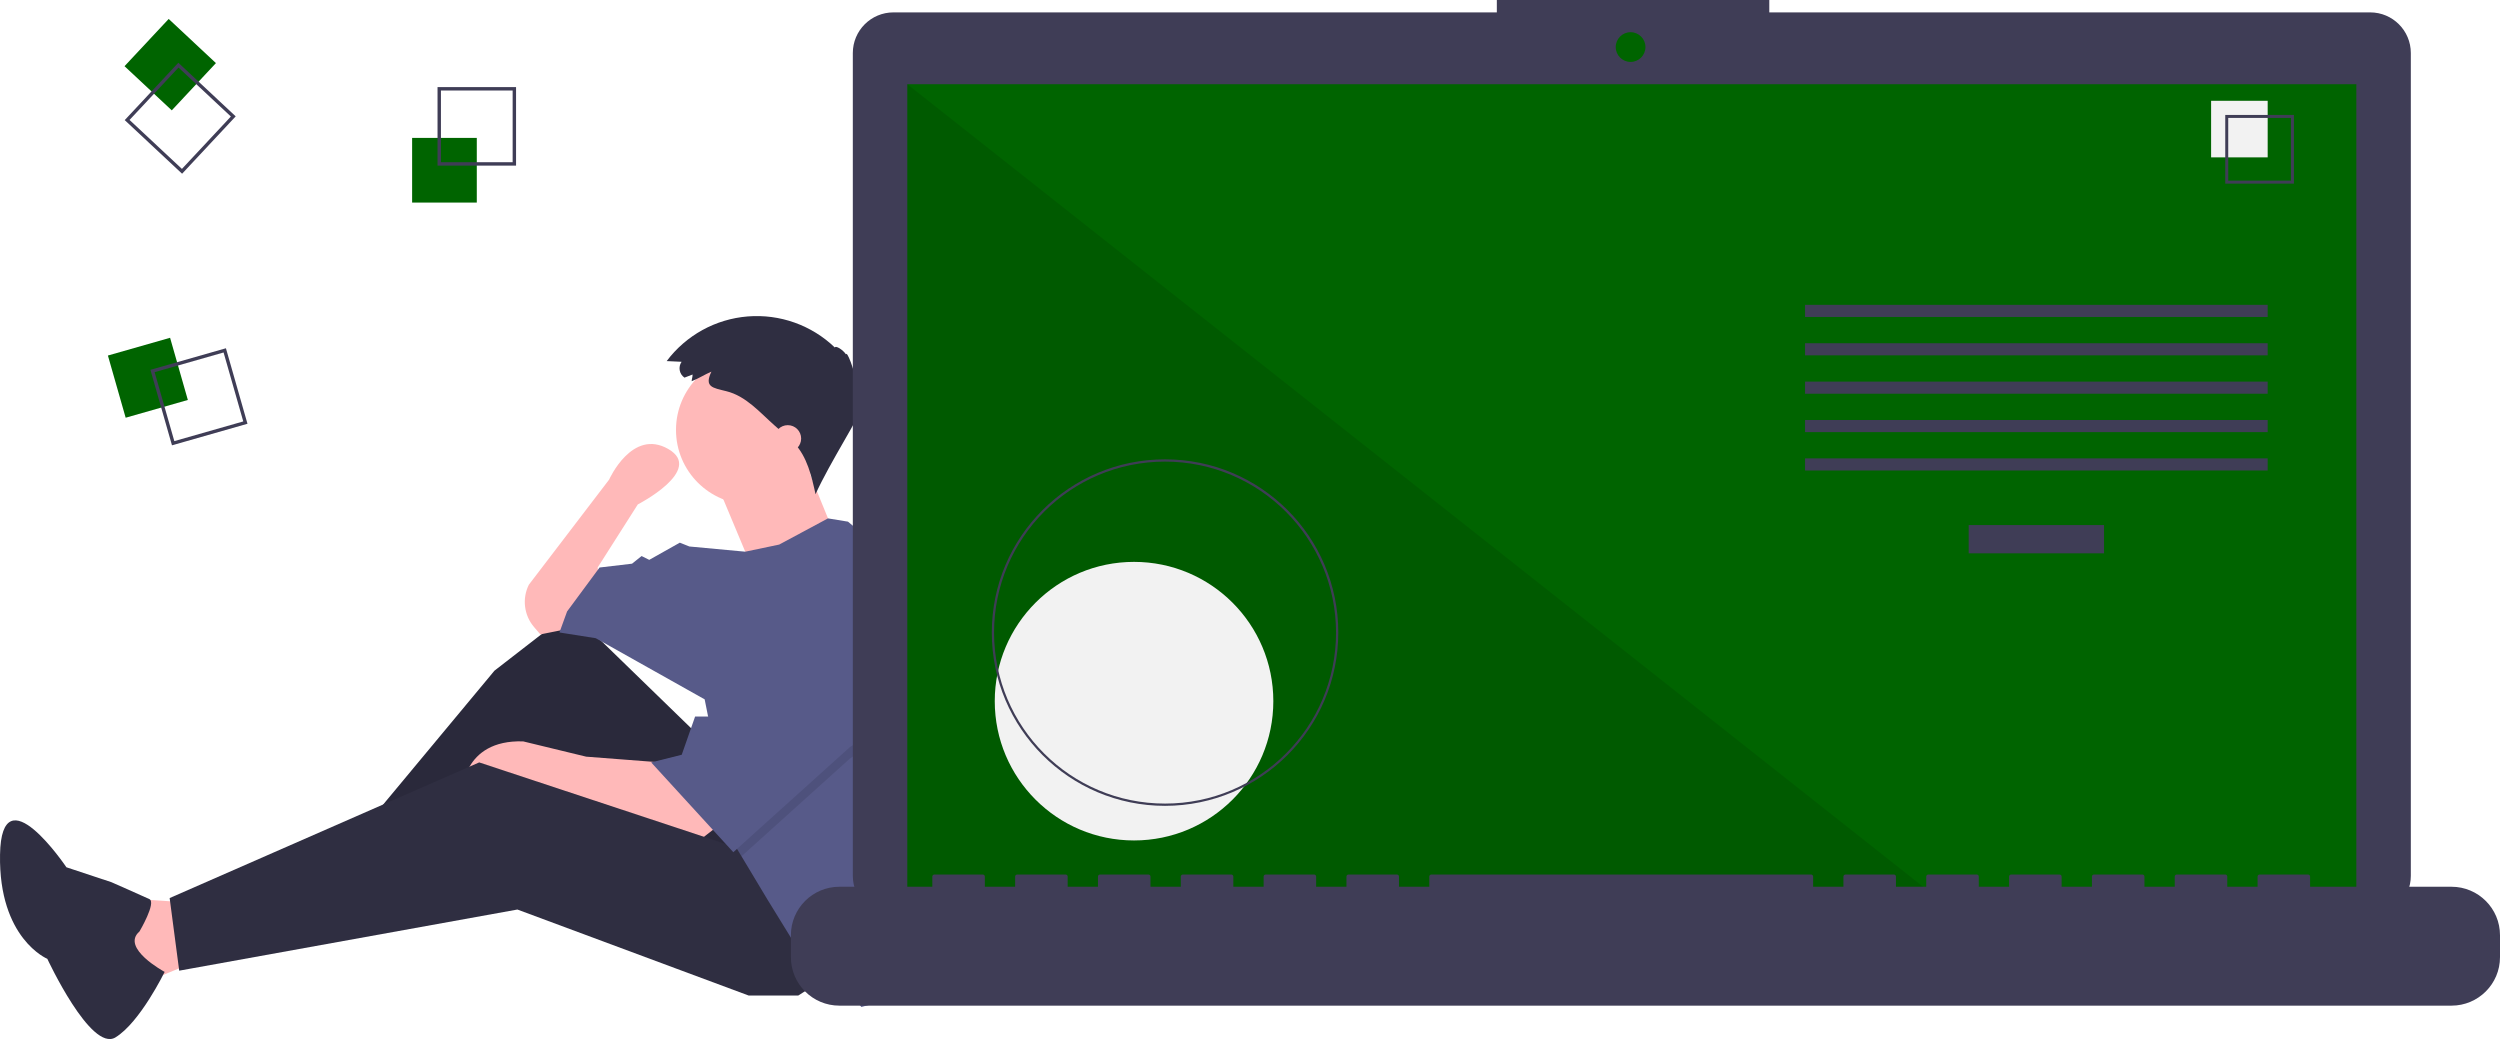
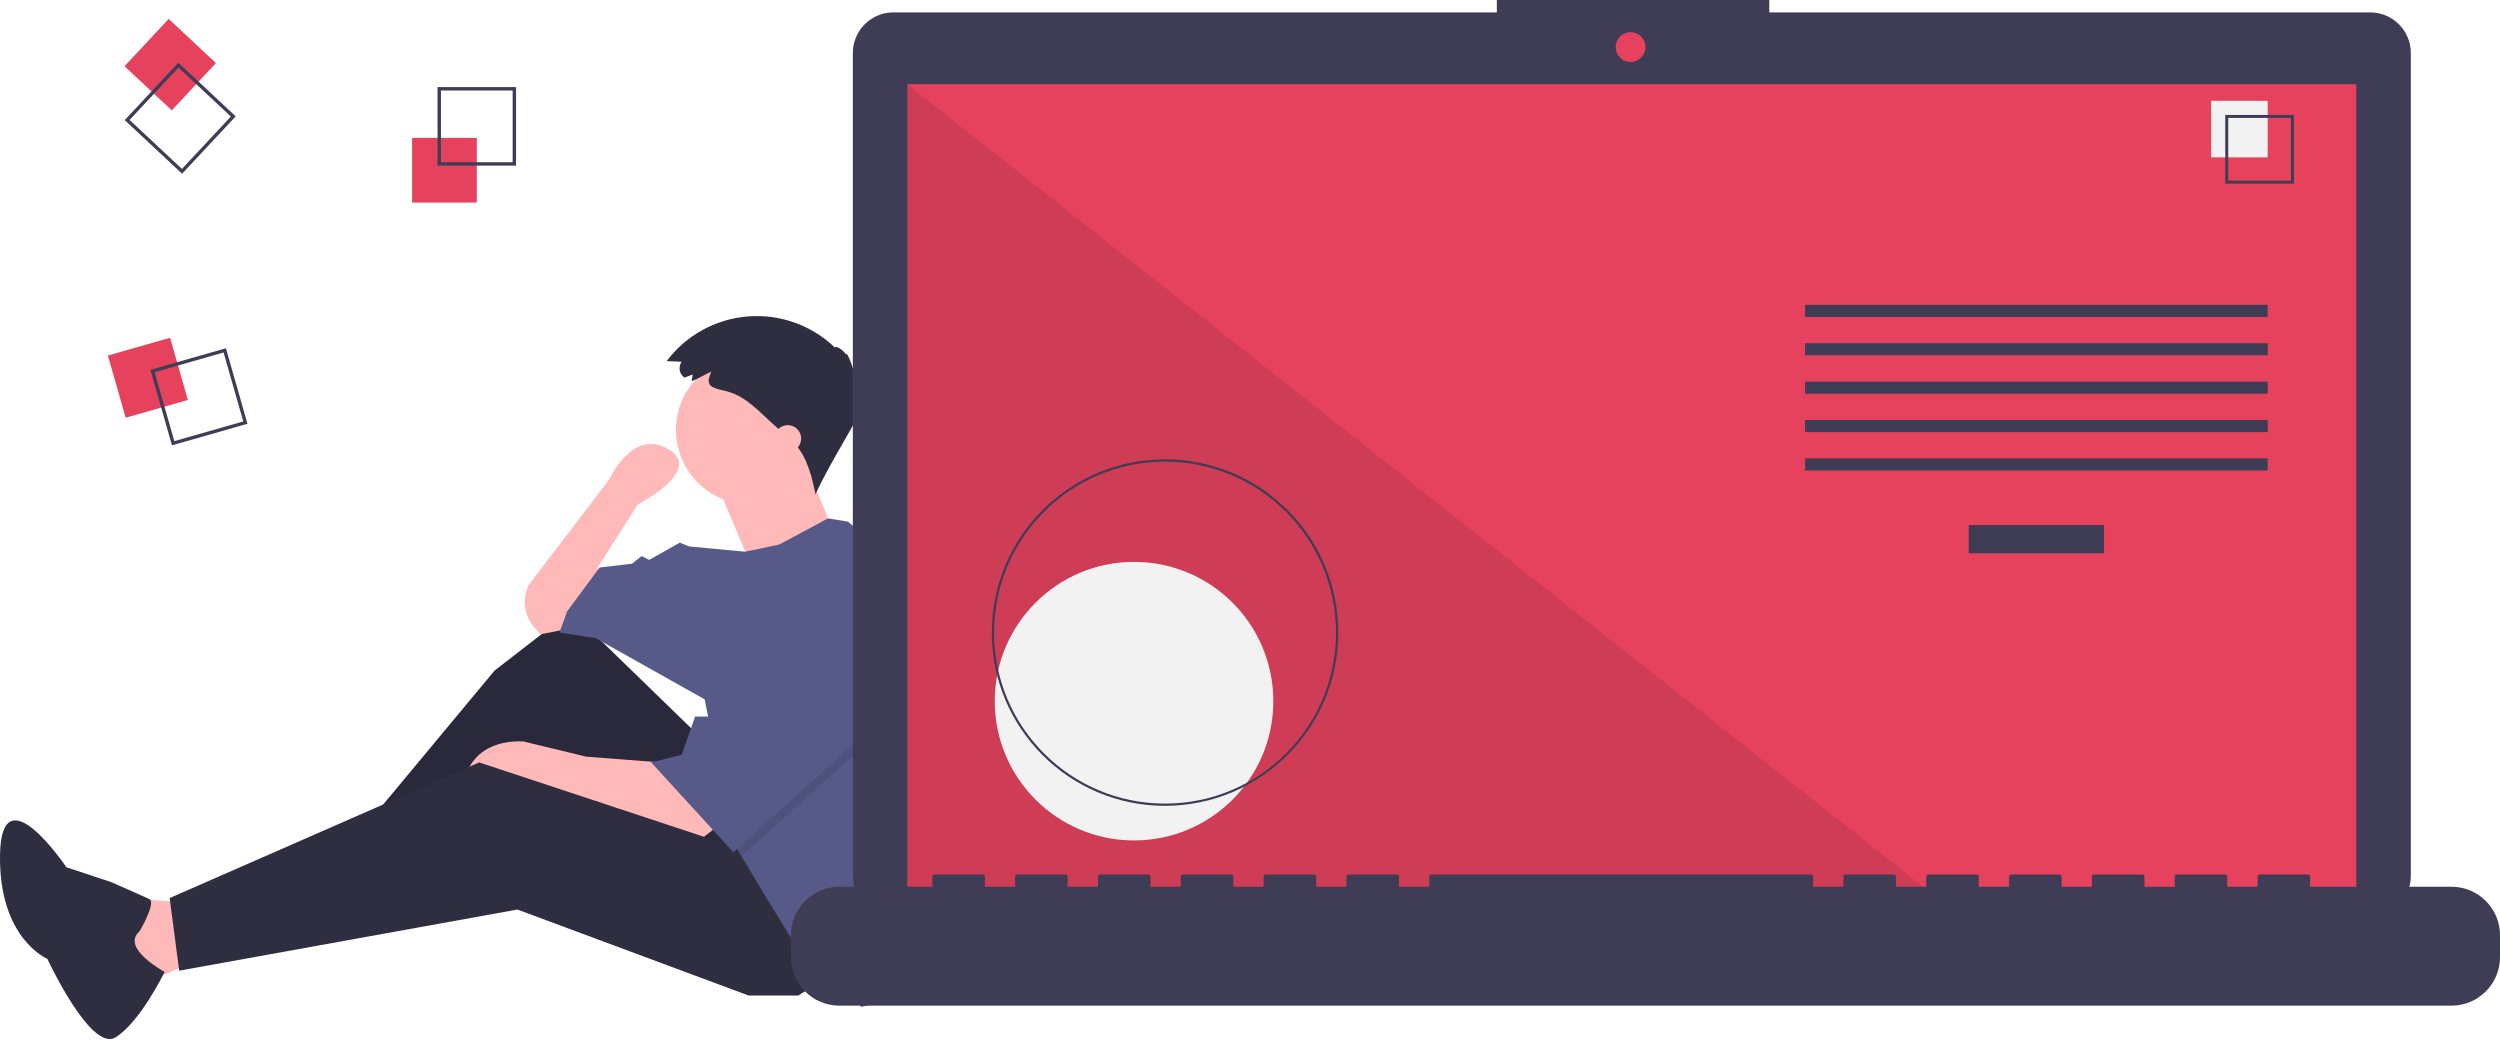
<svg xmlns="http://www.w3.org/2000/svg" id="e189b3b9-b88e-4ad6-86fc-a3cf637fca9f" data-name="Layer 1" width="1082.439" height="449.881" viewBox="0 0 1082.439 449.881">
  <polygon points="77.591 390.495 52.772 388.84 61.045 426.069 89.173 414.487 77.591 390.495" fill="#ffb9b9" />
  <polygon points="305.1 321.001 247.189 264.744 214.096 290.391 148.739 368.985 156.185 380.567 235.606 326.792 289.381 397.113 340.674 371.467 305.1 321.001" fill="#2f2e41" />
  <polygon points="305.1 321.001 247.189 264.744 214.096 290.391 148.739 368.985 156.185 380.567 235.606 326.792 289.381 397.113 340.674 371.467 305.1 321.001" opacity="0.1" />
  <path d="M368.845,583.289l-7.446,5.791-60.393-20.683-14.064-5.791-28.128,5.791s0-23.165,26.474-22.337l27.301,6.618,32.265,2.482Z" transform="translate(-58.78049 -225.0594)" fill="#ffb9b9" />
  <polygon points="363.839 419.451 345.638 431.033 324.128 431.033 224.024 393.804 77.591 420.278 73.454 388.84 207.478 330.102 324.956 368.985 363.839 419.451" fill="#2f2e41" />
  <path d="M305.142,497.249l-12.41,2.482-2.704-3.155a16.717,16.717,0,0,1-2.26-18.355h0l34.747-45.502s9.928-22.337,25.646-13.237-13.237,23.992-13.237,23.992l-17.373,27.301,1.655,14.064Z" transform="translate(-58.78049 -225.0594)" fill="#ffb9b9" />
  <circle cx="324.956" cy="186.15" r="32.265" fill="#ffb9b9" />
  <path d="M369.258,434.788,384.15,470.362l35.574-14.892s-11.582-28.128-11.582-28.956S369.258,434.788,369.258,434.788Z" transform="translate(-58.78049 -225.0594)" fill="#ffb9b9" />
  <path d="M467.22,540.029a185.383,185.383,0,0,1-9.092,57.341l-2.416,7.429-11.582,52.948-12.41,3.309-9.1-11.582L404.419,636.237l-13.237-21.51-11.351-18.912-3.541-5.907-12.41-62.048L316.724,501.386l-15.719-2.482,3.309-9.1,14.064-19.028L332.443,469.121l4.137-3.309,3.309,1.655,13.237-7.446,4.137,1.655,24.19,2.25,14.693-3.078L417.275,449.506l8.654,1.415,29.783,24.819A185.22,185.22,0,0,1,467.22,540.029Z" transform="translate(-58.78049 -225.0594)" fill="#575a89" />
  <path d="M119.171,628.365s7.41-12.559,4.28-14.025-16.422-7.311-16.422-7.311l-19.492-6.46s-28.126-41.801-28.743-5.45,20.479,45.089,20.479,45.089S98.088,680.7,108.747,674.243,130.07,645.867,130.07,645.867,110.85,635.535,119.171,628.365Z" transform="translate(-58.78049 -225.0594)" fill="#2f2e41" />
  <polygon points="399.413 307.764 367.975 328.447 321.051 370.755 317.51 364.848 307.582 315.21 310.064 315.21 335.711 268.054 399.413 307.764" opacity="0.1" />
  <polygon points="335.711 263.09 310.064 310.246 300.964 310.246 295.173 326.792 281.936 330.102 317.51 368.985 367.975 323.483 399.413 302.8 335.711 263.09" fill="#575a89" />
  <path d="M358.64,387.219l-3.496,1.345a4.88,4.88,0,0,1-1.248-6.86l-6.46-.302a48.782,48.782,0,0,1,72.825-5.87c.294-1.013,3.5.958,4.809,2.956.44-1.648,3.446,6.32,4.509,11.952.492-1.875,2.385,1.152.727,4.057,1.051-.154,1.525,2.535.712,4.032,1.149-.54.956,2.669-.291,4.813,1.64-.146-12.935,22.476-18.837,35.696-1.714-7.873-3.64-16.164-9.166-22.029-.939-.997-1.968-1.905-2.994-2.811l-5.554-4.902c-6.458-5.7-12.332-12.736-20.935-14.866-5.912-1.464-9.651-1.795-6.429-8.457-2.911,1.215-5.629,3.021-8.566,4.15C358.287,389.192,358.698,388.151,358.64,387.219Z" transform="translate(-58.78049 -225.0594)" fill="#2f2e41" />
  <circle cx="341.088" cy="189.873" r="5.791" fill="#ffb9b9" />
-   <rect x="178.439" y="59.71" width="28" height="28" fill="#006400" />
+   <rect x="178.439" y="59.71" width="28" height="28" fill="#e6425e" />
  <path d="M282.22,296.77h-34v-34h34Zm-32.522-1.478h31.043V264.248H249.698Z" transform="translate(-58.78049 -225.0594)" fill="#3f3d56" />
-   <rect x="108.808" y="374.617" width="28" height="28" transform="translate(403.9876 -61.23638) rotate(74.06317)" fill="#006400" />
+   <rect x="108.808" y="374.617" width="28" height="28" transform="translate(403.9876 -61.23638) rotate(74.06317)" fill="#e6425e" />
  <path d="M133.243,417.876l-9.336-32.693,32.693-9.336,9.336,32.693Zm-7.508-31.678,8.524,29.85,29.85-8.524-8.524-29.85Z" transform="translate(-58.78049 -225.0594)" fill="#3f3d56" />
-   <rect x="118.487" y="239.049" width="28" height="28" transform="translate(349.0467 103.9752) rotate(133.0628)" fill="#006400" />
+   <rect x="118.487" y="239.049" width="28" height="28" transform="translate(349.0467 103.9752) rotate(133.0628)" fill="#e6425e" />
  <path d="M112.781,277.063l23.215-24.841,24.841,23.215-23.215,24.841Zm23.286-22.751-21.196,22.681L137.551,298.189l21.196-22.681Z" transform="translate(-58.78049 -225.0594)" fill="#3f3d56" />
  <path d="M1085.012,230.422H824.843v-5.362h-117.971v5.362H445.63a17.599,17.599,0,0,0-17.599,17.599V604.272A17.599,17.599,0,0,0,445.63,621.871H1085.012a17.599,17.599,0,0,0,17.599-17.599V248.02A17.599,17.599,0,0,0,1085.012,230.422Z" transform="translate(-58.78049 -225.0594)" fill="#3f3d56" />
-   <rect x="392.845" y="36.464" width="627.391" height="353.913" fill="#006400" />
-   <circle cx="706.004" cy="20.377" r="6.435" fill="#006400" />
+   <rect x="392.845" y="36.464" width="627.391" height="353.913" fill="#e6425e" />
+   <circle cx="706.004" cy="20.377" r="6.435" fill="#e6425e" />
  <polygon points="840.813 390.377 392.845 390.377 392.845 36.464 840.813 390.377" opacity="0.1" />
  <circle cx="491.013" cy="303.587" r="60.307" fill="#f2f2f2" />
  <path d="M563.218,573.972A75.016,75.016,0,1,1,638.234,498.957,75.101,75.101,0,0,1,563.218,573.972Zm0-149.051A74.035,74.035,0,1,0,637.253,498.957,74.119,74.119,0,0,0,563.218,424.921Z" transform="translate(-58.78049 -225.0594)" fill="#3f3d56" />
  <rect x="852.392" y="227.332" width="58.605" height="12.246" fill="#3f3d56" />
  <rect x="781.541" y="131.989" width="200.307" height="5.248" fill="#3f3d56" />
  <rect x="781.541" y="148.608" width="200.307" height="5.248" fill="#3f3d56" />
  <rect x="781.541" y="165.228" width="200.307" height="5.248" fill="#3f3d56" />
  <rect x="781.541" y="181.847" width="200.307" height="5.248" fill="#3f3d56" />
  <rect x="781.541" y="198.467" width="200.307" height="5.248" fill="#3f3d56" />
  <rect x="957.356" y="43.644" width="24.492" height="24.492" fill="#f2f2f2" />
  <path d="M1052,304.566h-29.74v-29.74h29.74Zm-28.447-1.293h27.154V276.119h-27.154Z" transform="translate(-58.78049 -225.0594)" fill="#3f3d56" />
  <path d="M1120.227,609.001h-61.229v-4.412a.875.875,0,0,0-.875-.875h-20.993a.875.875,0,0,0-.875.875v4.412H1023.134v-4.412a.875.875,0,0,0-.875-.875h-20.993a.875.875,0,0,0-.875.875v4.412H987.272v-4.412a.875.875,0,0,0-.875-.875H965.404a.875.875,0,0,0-.875.875v4.412H951.409v-4.412a.875.875,0,0,0-.875-.875H929.541a.875.875,0,0,0-.875.875v4.412H915.546v-4.412a.875.875,0,0,0-.875-.875h-20.993a.875.875,0,0,0-.875.875v4.412H879.683v-4.412a.875.875,0,0,0-.875-.875H857.815a.875.875,0,0,0-.875.875v4.412H843.82v-4.412a.875.875,0,0,0-.875-.875H678.501a.875.875,0,0,0-.875.875v4.412H664.506v-4.412a.875.875,0,0,0-.875-.875H642.638a.875.875,0,0,0-.875.875v4.412H628.643v-4.412a.875.875,0,0,0-.875-.875H606.775a.875.875,0,0,0-.875.875v4.412H592.78v-4.412a.875.875,0,0,0-.875-.875H570.912a.875.875,0,0,0-.875.875v4.412H556.917v-4.412a.875.875,0,0,0-.875-.875H535.049a.875.875,0,0,0-.875.875v4.412H521.054v-4.412a.875.875,0,0,0-.875-.875H499.186a.875.875,0,0,0-.875.875v4.412H485.191v-4.412a.875.875,0,0,0-.875-.875h-20.993a.875.875,0,0,0-.875.875v4.412H422.212a20.993,20.993,0,0,0-20.993,20.993v9.492a20.993,20.993,0,0,0,20.993,20.993H1120.227a20.993,20.993,0,0,0,20.993-20.993v-9.492A20.993,20.993,0,0,0,1120.227,609.001Z" transform="translate(-58.78049 -225.0594)" fill="#3f3d56" />
</svg>
